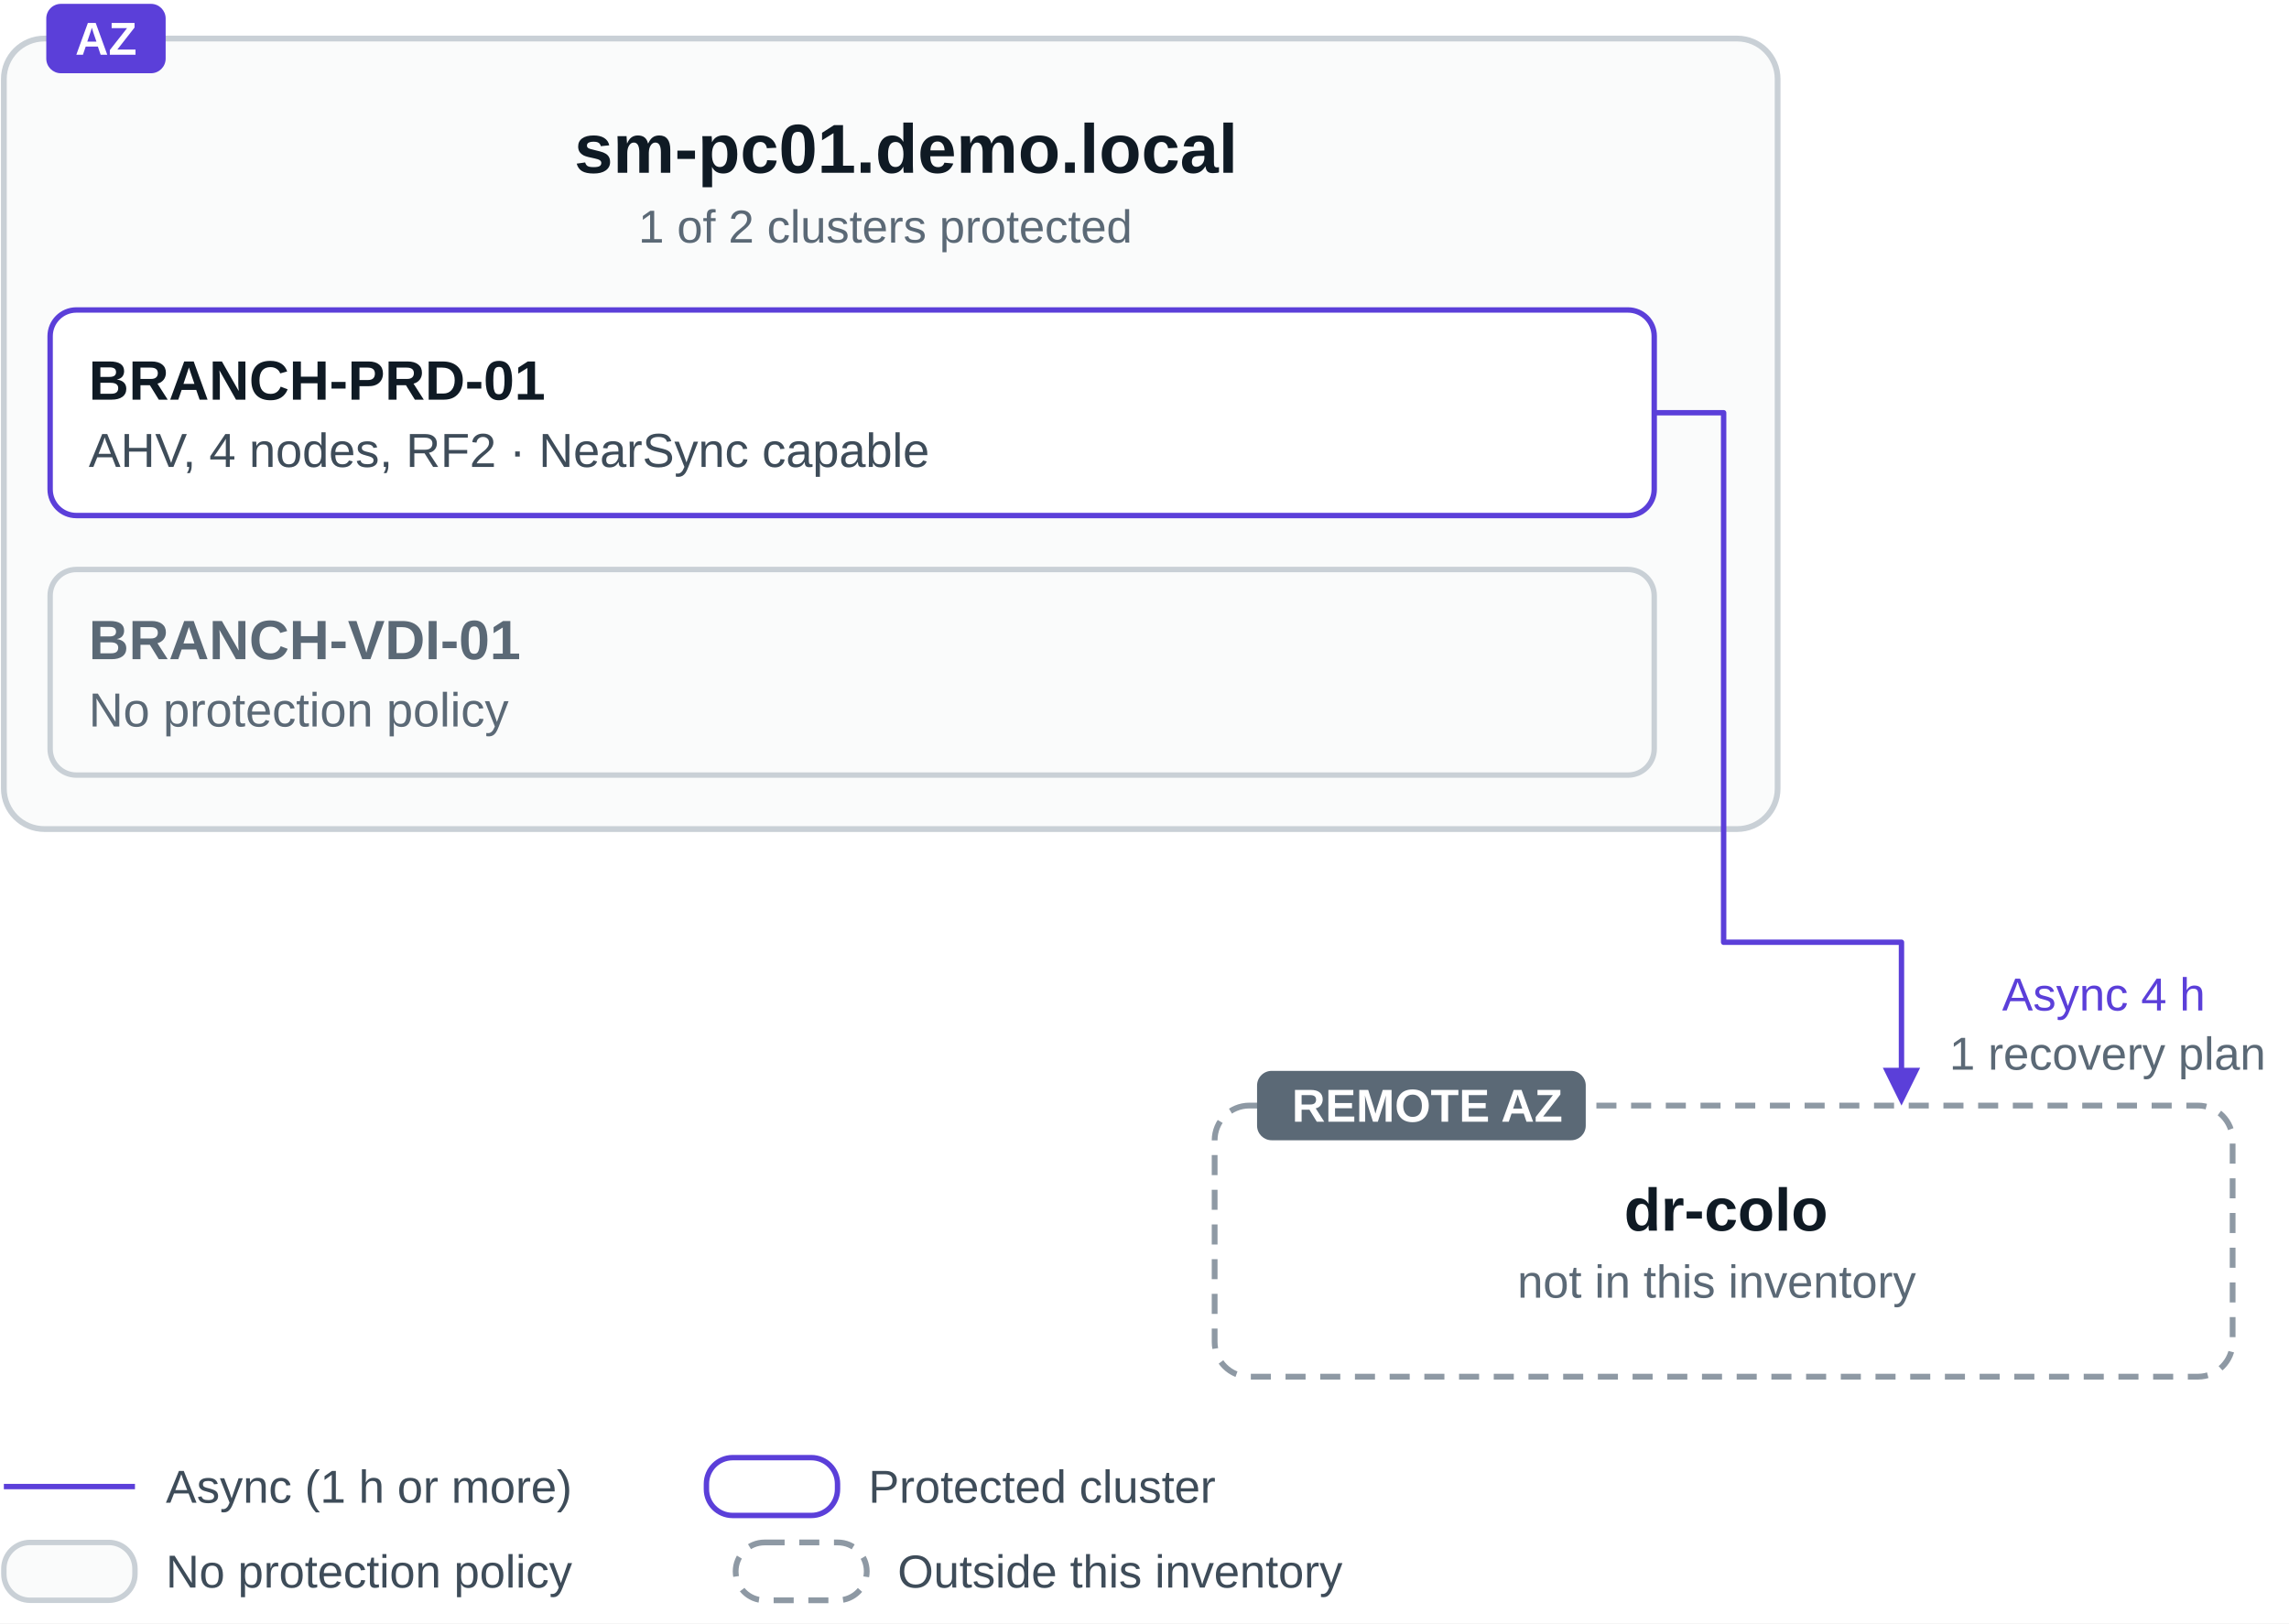
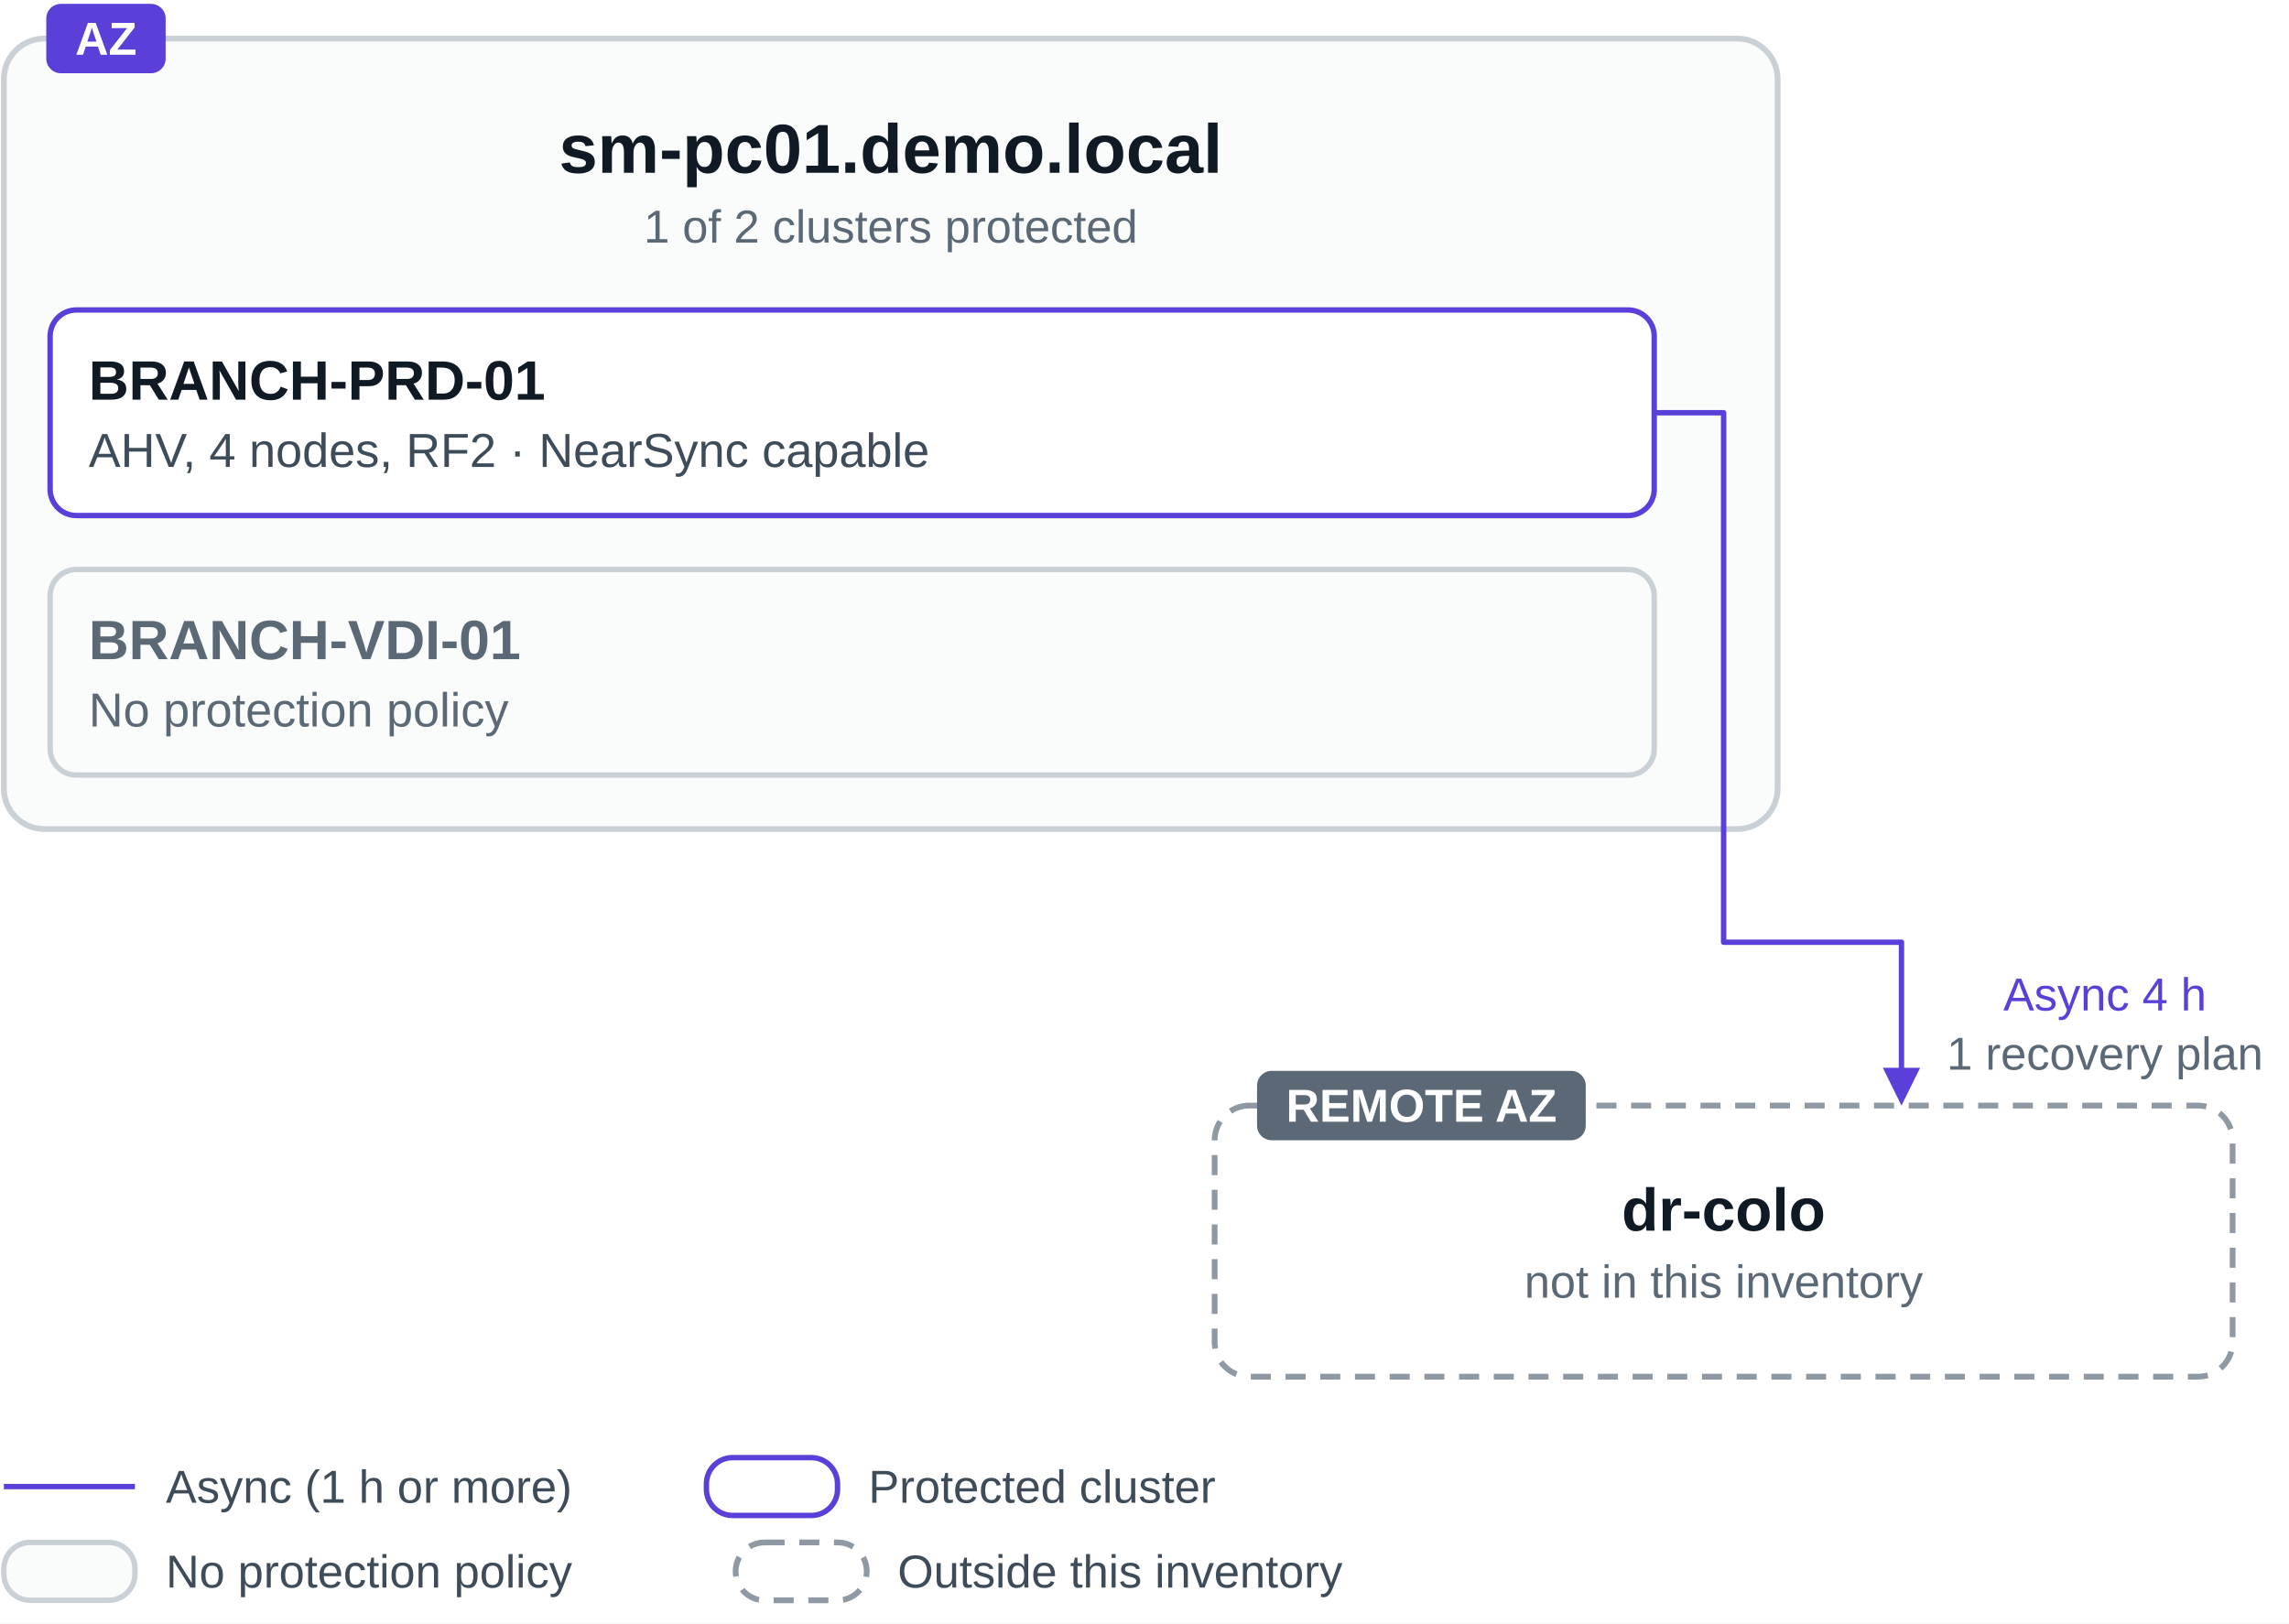
<svg xmlns="http://www.w3.org/2000/svg" version="1.1" width="296.81pt" height="210.54pt" viewBox="0 0 296.81 210.54" font-family="Figtree, Calibri, 'Segoe UI', Arial, sans-serif">
  <rect width="296.81" height="210.54" fill="#FFFFFF" />
  <g id="site:sm-pc01.demo.local" data-kind="container" data-name="sm-pc01.demo.local" data-prism-central="sm-pc01.demo.local">
    <rect x="0.5" y="5" width="230" height="102.52" fill="#FAFBFB" rx="5.25" stroke="#C9D0D6" stroke-width="0.75" />
-     <text x="74.47" y="22.41" font-size="9" font-weight="600" fill="#0F1A24">sm-pc01.demo.local</text>
-     <text x="82.78" y="31.46" font-size="6" fill="#5B6976">1 of 2 clusters protected</text>
+     <text x="115.5" y="22.41" text-anchor="middle" font-size="9" font-weight="600" fill="#0F1A24">sm-pc01.demo.local</text>
+     <text x="115.5" y="31.46" text-anchor="middle" font-size="6" fill="#5B6976">1 of 2 clusters protected</text>
  </g>
  <g id="cluster:0ca0388a-8411-5a32-a54a-f18b3163a417" data-kind="box" data-cluster-uuid="0ca0388a-8411-5a32-a54a-f18b3163a417" data-name="BRANCH-PRD-01" data-prism-central="sm-pc01.demo.local">
    <rect x="6.5" y="40.2" width="208" height="26.66" fill="#FFFFFF" rx="3.4" stroke="#5B3FD9" stroke-width="0.7" />
    <text x="11.5" y="51.83" font-size="7.2" font-weight="600" fill="#0F1A24">BRANCH-PRD-01</text>
    <text x="11.5" y="60.56" font-size="6.2" fill="#3E4C59">AHV, 4 nodes, RF2 · NearSync capable</text>
  </g>
  <g id="cluster:8996917a-a180-5d7e-83b7-4e276021ce55" data-kind="box" data-cluster-uuid="8996917a-a180-5d7e-83b7-4e276021ce55" data-name="BRANCH-VDI-01" data-prism-central="sm-pc01.demo.local">
    <rect x="6.5" y="73.86" width="208" height="26.66" fill="#FAFBFB" rx="3.4" stroke="#C9D0D6" stroke-width="0.7" />
    <text x="11.5" y="85.49" font-size="7.2" font-weight="600" fill="#5B6976">BRANCH-VDI-01</text>
    <text x="11.5" y="94.22" font-size="6.2" fill="#5B6976">No protection policy</text>
  </g>
  <g id="az:dr-colo" data-kind="box" data-availability-zone="dr-colo" data-name="dr-colo">
    <rect x="157.5" y="143.38" width="132" height="35.16" fill="#FFFFFF" rx="4.5" stroke="#8E99A4" stroke-width="0.75" stroke-dasharray="2.6 1.9" />
-     <text x="210.6" y="159.6" font-size="7.8" font-weight="600" fill="#0F1A24">dr-colo</text>
-     <text x="196.75" y="168.3" font-size="6" fill="#5B6976">not in this inventory</text>
+     <text x="223.5" y="159.6" text-anchor="middle" font-size="7.8" font-weight="600" fill="#0F1A24">dr-colo</text>
+     <text x="223.5" y="168.3" text-anchor="middle" font-size="6" fill="#5B6976">not in this inventory</text>
  </g>
  <g id="legend:0:label" data-kind="label">
    <text x="21.5" y="194.89" font-size="6" fill="#3E4C59">Async (1 h or more)</text>
  </g>
  <g id="legend:1" data-kind="swatch">
    <rect x="91.6" y="189.04" width="17" height="7.5" fill="#FFFFFF" rx="3.4" stroke="#5B3FD9" stroke-width="0.7" />
  </g>
  <g id="legend:1:label" data-kind="label">
    <text x="112.6" y="194.89" font-size="6" fill="#3E4C59">Protected cluster</text>
  </g>
  <g id="legend:2" data-kind="swatch">
    <rect x="0.5" y="200.04" width="17" height="7.5" fill="#FAFBFB" rx="3.4" stroke="#C9D0D6" stroke-width="0.7" />
  </g>
  <g id="legend:2:label" data-kind="label">
    <text x="21.5" y="205.89" font-size="6" fill="#3E4C59">No protection policy</text>
  </g>
  <g id="legend:3" data-kind="swatch">
    <rect x="95.39" y="200.04" width="17" height="7.5" fill="#FFFFFF" rx="3.75" stroke="#8E99A4" stroke-width="0.75" stroke-dasharray="2.6 1.9" />
  </g>
  <g id="legend:3:label" data-kind="label">
    <text x="116.39" y="205.89" font-size="6" fill="#3E4C59">Outside this inventory</text>
  </g>
  <g id="flow:cluster:0ca0388a-8411-5a32-a54a-f18b3163a417-&gt;az:dr-colo|az:dr-colo" data-kind="edge" data-link="replication">
    <polyline points="214.5,53.53 223.5,53.53 223.5,122.2 246.56,122.2 246.56,139.68" fill="none" stroke="#5B3FD9" stroke-width="0.7" stroke-linejoin="round" />
    <polygon points="246.56,143.38 244.14,138.48 248.98,138.48" fill="#5B3FD9" />
  </g>
  <g id="legend:0" data-kind="edge" data-link="">
    <polyline points="0.5,192.79 17.5,192.79" fill="none" stroke="#5B3FD9" stroke-width="0.7" stroke-linejoin="round" />
  </g>
  <g>
-     <text x="259.61" y="131.05" font-size="6" fill="#5B3FD9">Async 4 h</text>
-     <text x="252.77" y="138.73" font-size="6" fill="#5B6976">1 recovery plan</text>
+     <text x="272.94" y="131.05" text-anchor="middle" font-size="6" fill="#5B3FD9">Async 4 h</text>
+     <text x="272.94" y="138.73" text-anchor="middle" font-size="6" fill="#5B6976">1 recovery plan</text>
  </g>
  <g id="site:sm-pc01.demo.local:tag" data-kind="tag">
    <rect x="6" y="0.5" width="15.48" height="9" fill="#5B3FD9" rx="1.9" />
-     <text x="9.74" y="7.1" font-size="6" font-weight="600" fill="#FFFFFF">AZ</text>
+     <text x="13.74" y="7.1" text-anchor="middle" font-size="6" font-weight="600" fill="#FFFFFF">AZ</text>
  </g>
  <g id="az:dr-colo:tag" data-kind="tag">
    <rect x="163" y="138.88" width="42.62" height="9" fill="#5B6976" rx="1.9" />
-     <text x="167.51" y="145.48" font-size="6" font-weight="600" fill="#FFFFFF">REMOTE AZ</text>
+     <text x="184.31" y="145.48" text-anchor="middle" font-size="6" font-weight="600" fill="#FFFFFF">REMOTE AZ</text>
  </g>
</svg>
